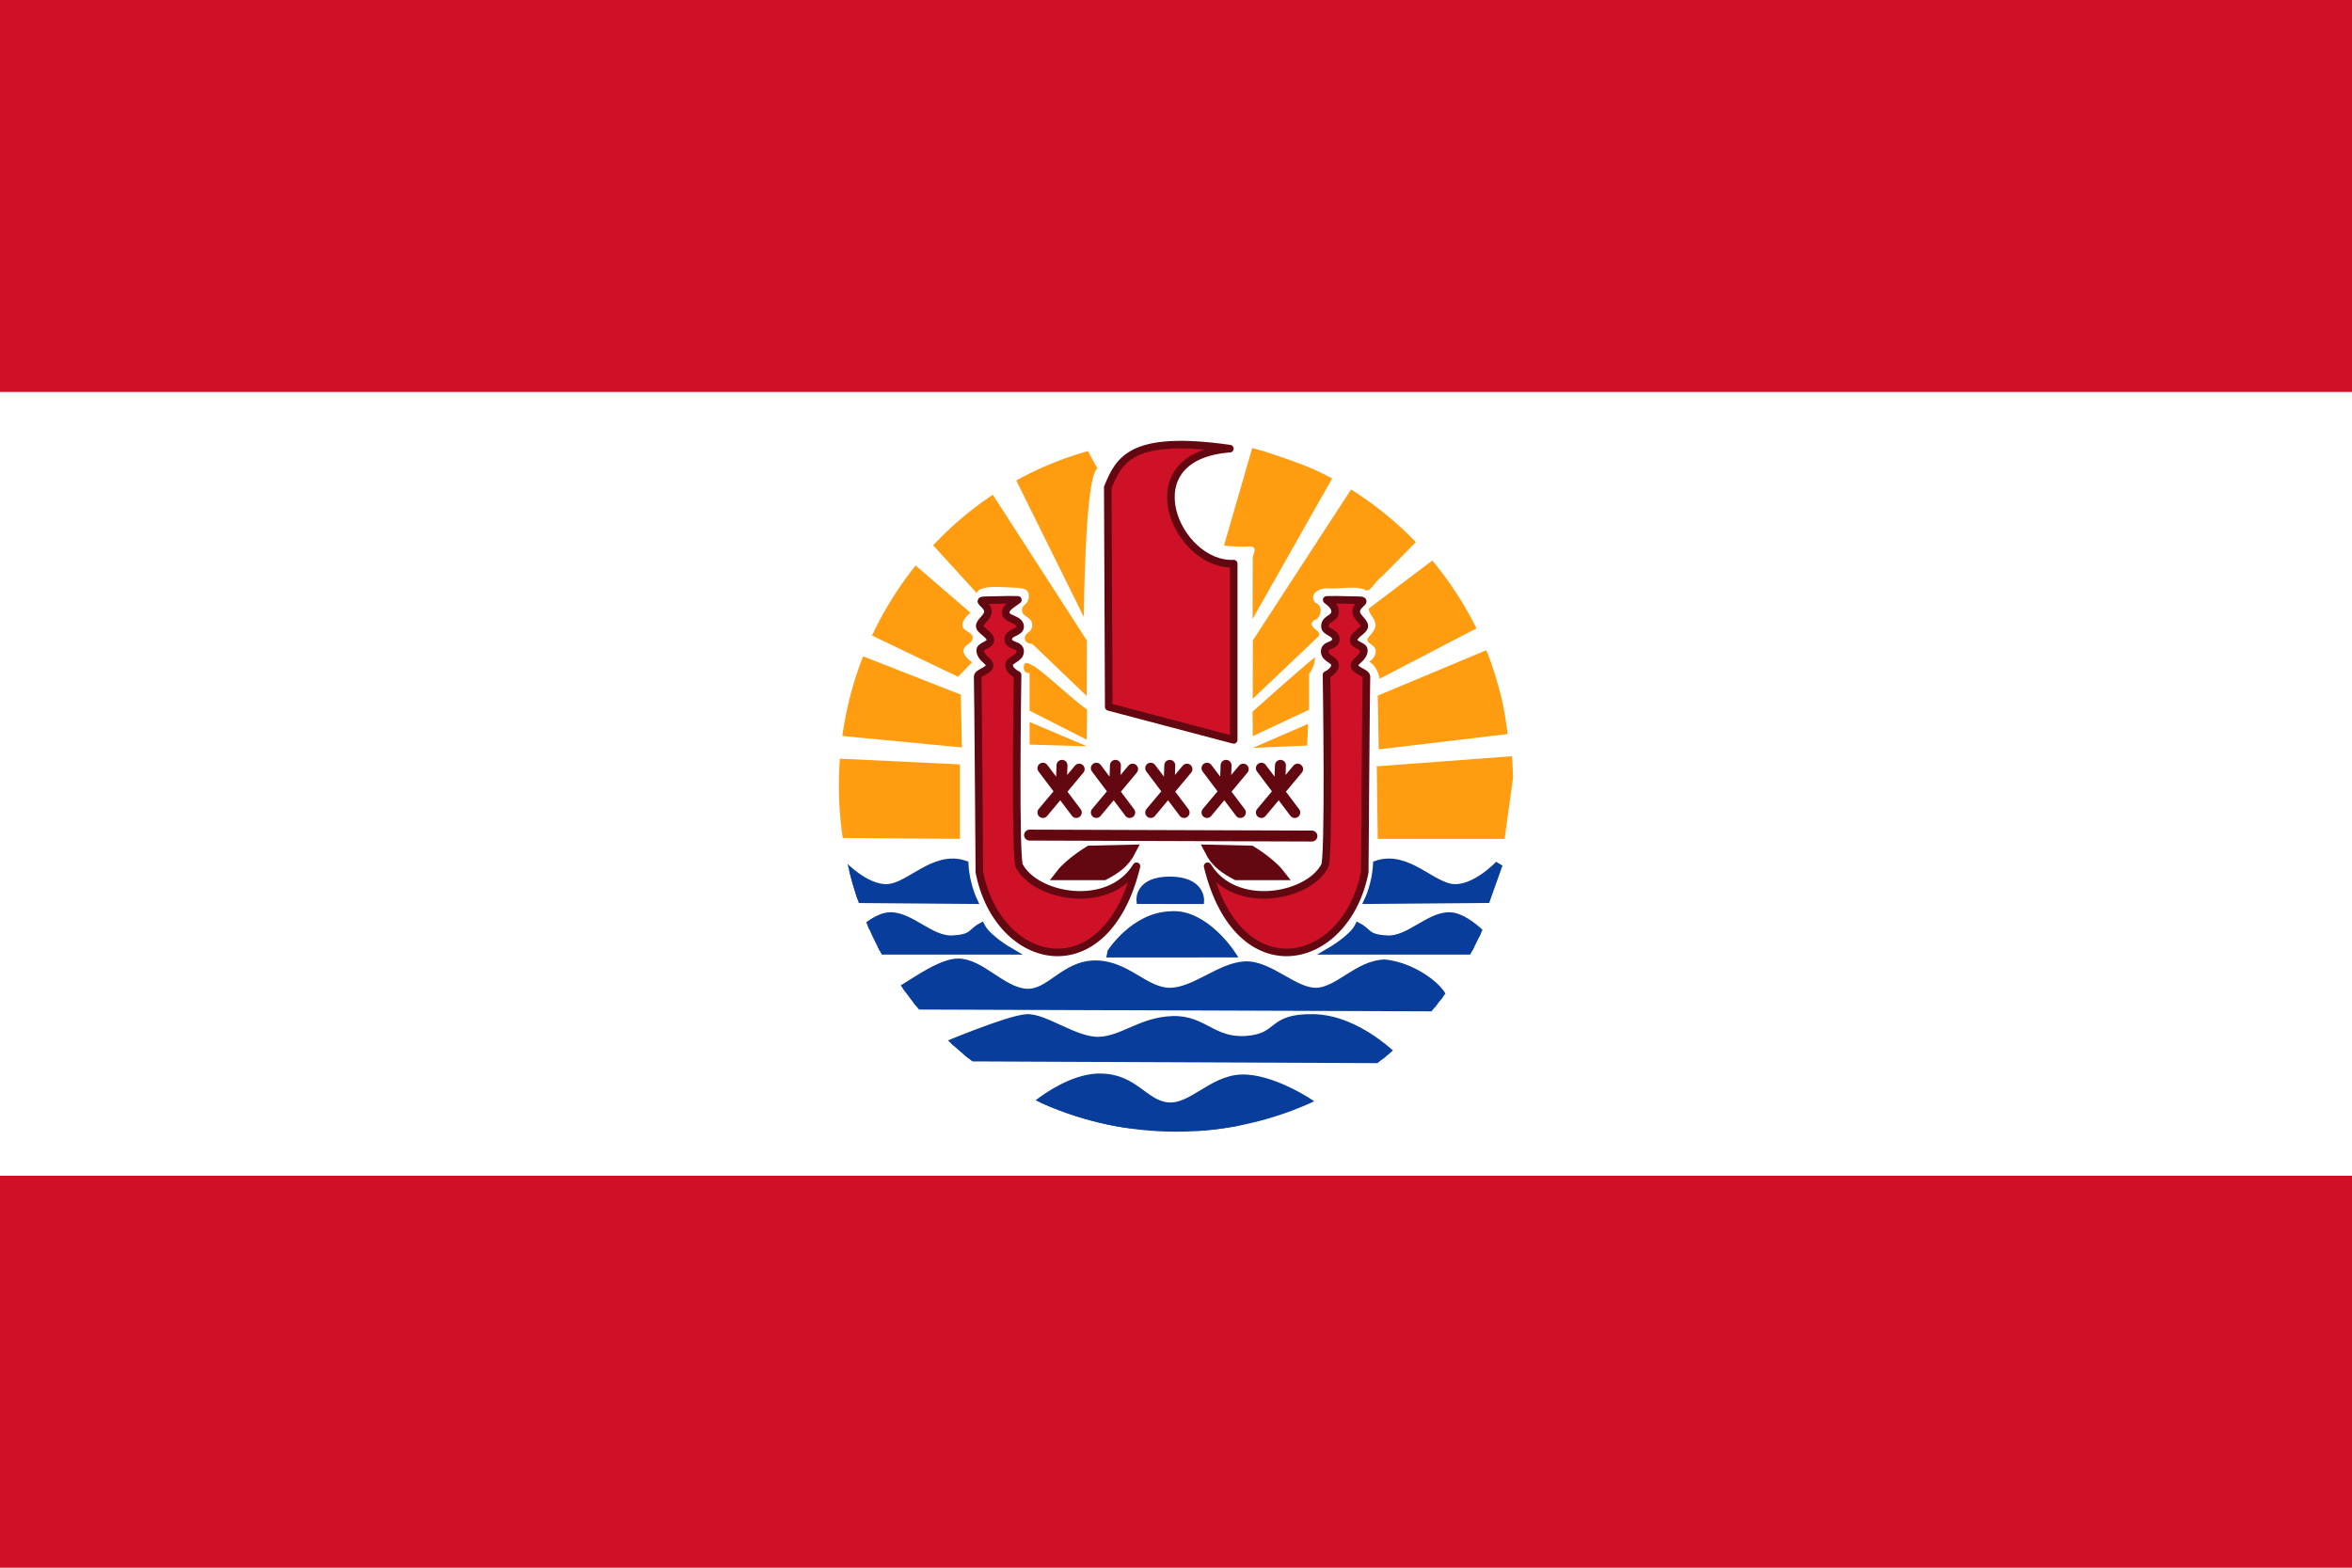
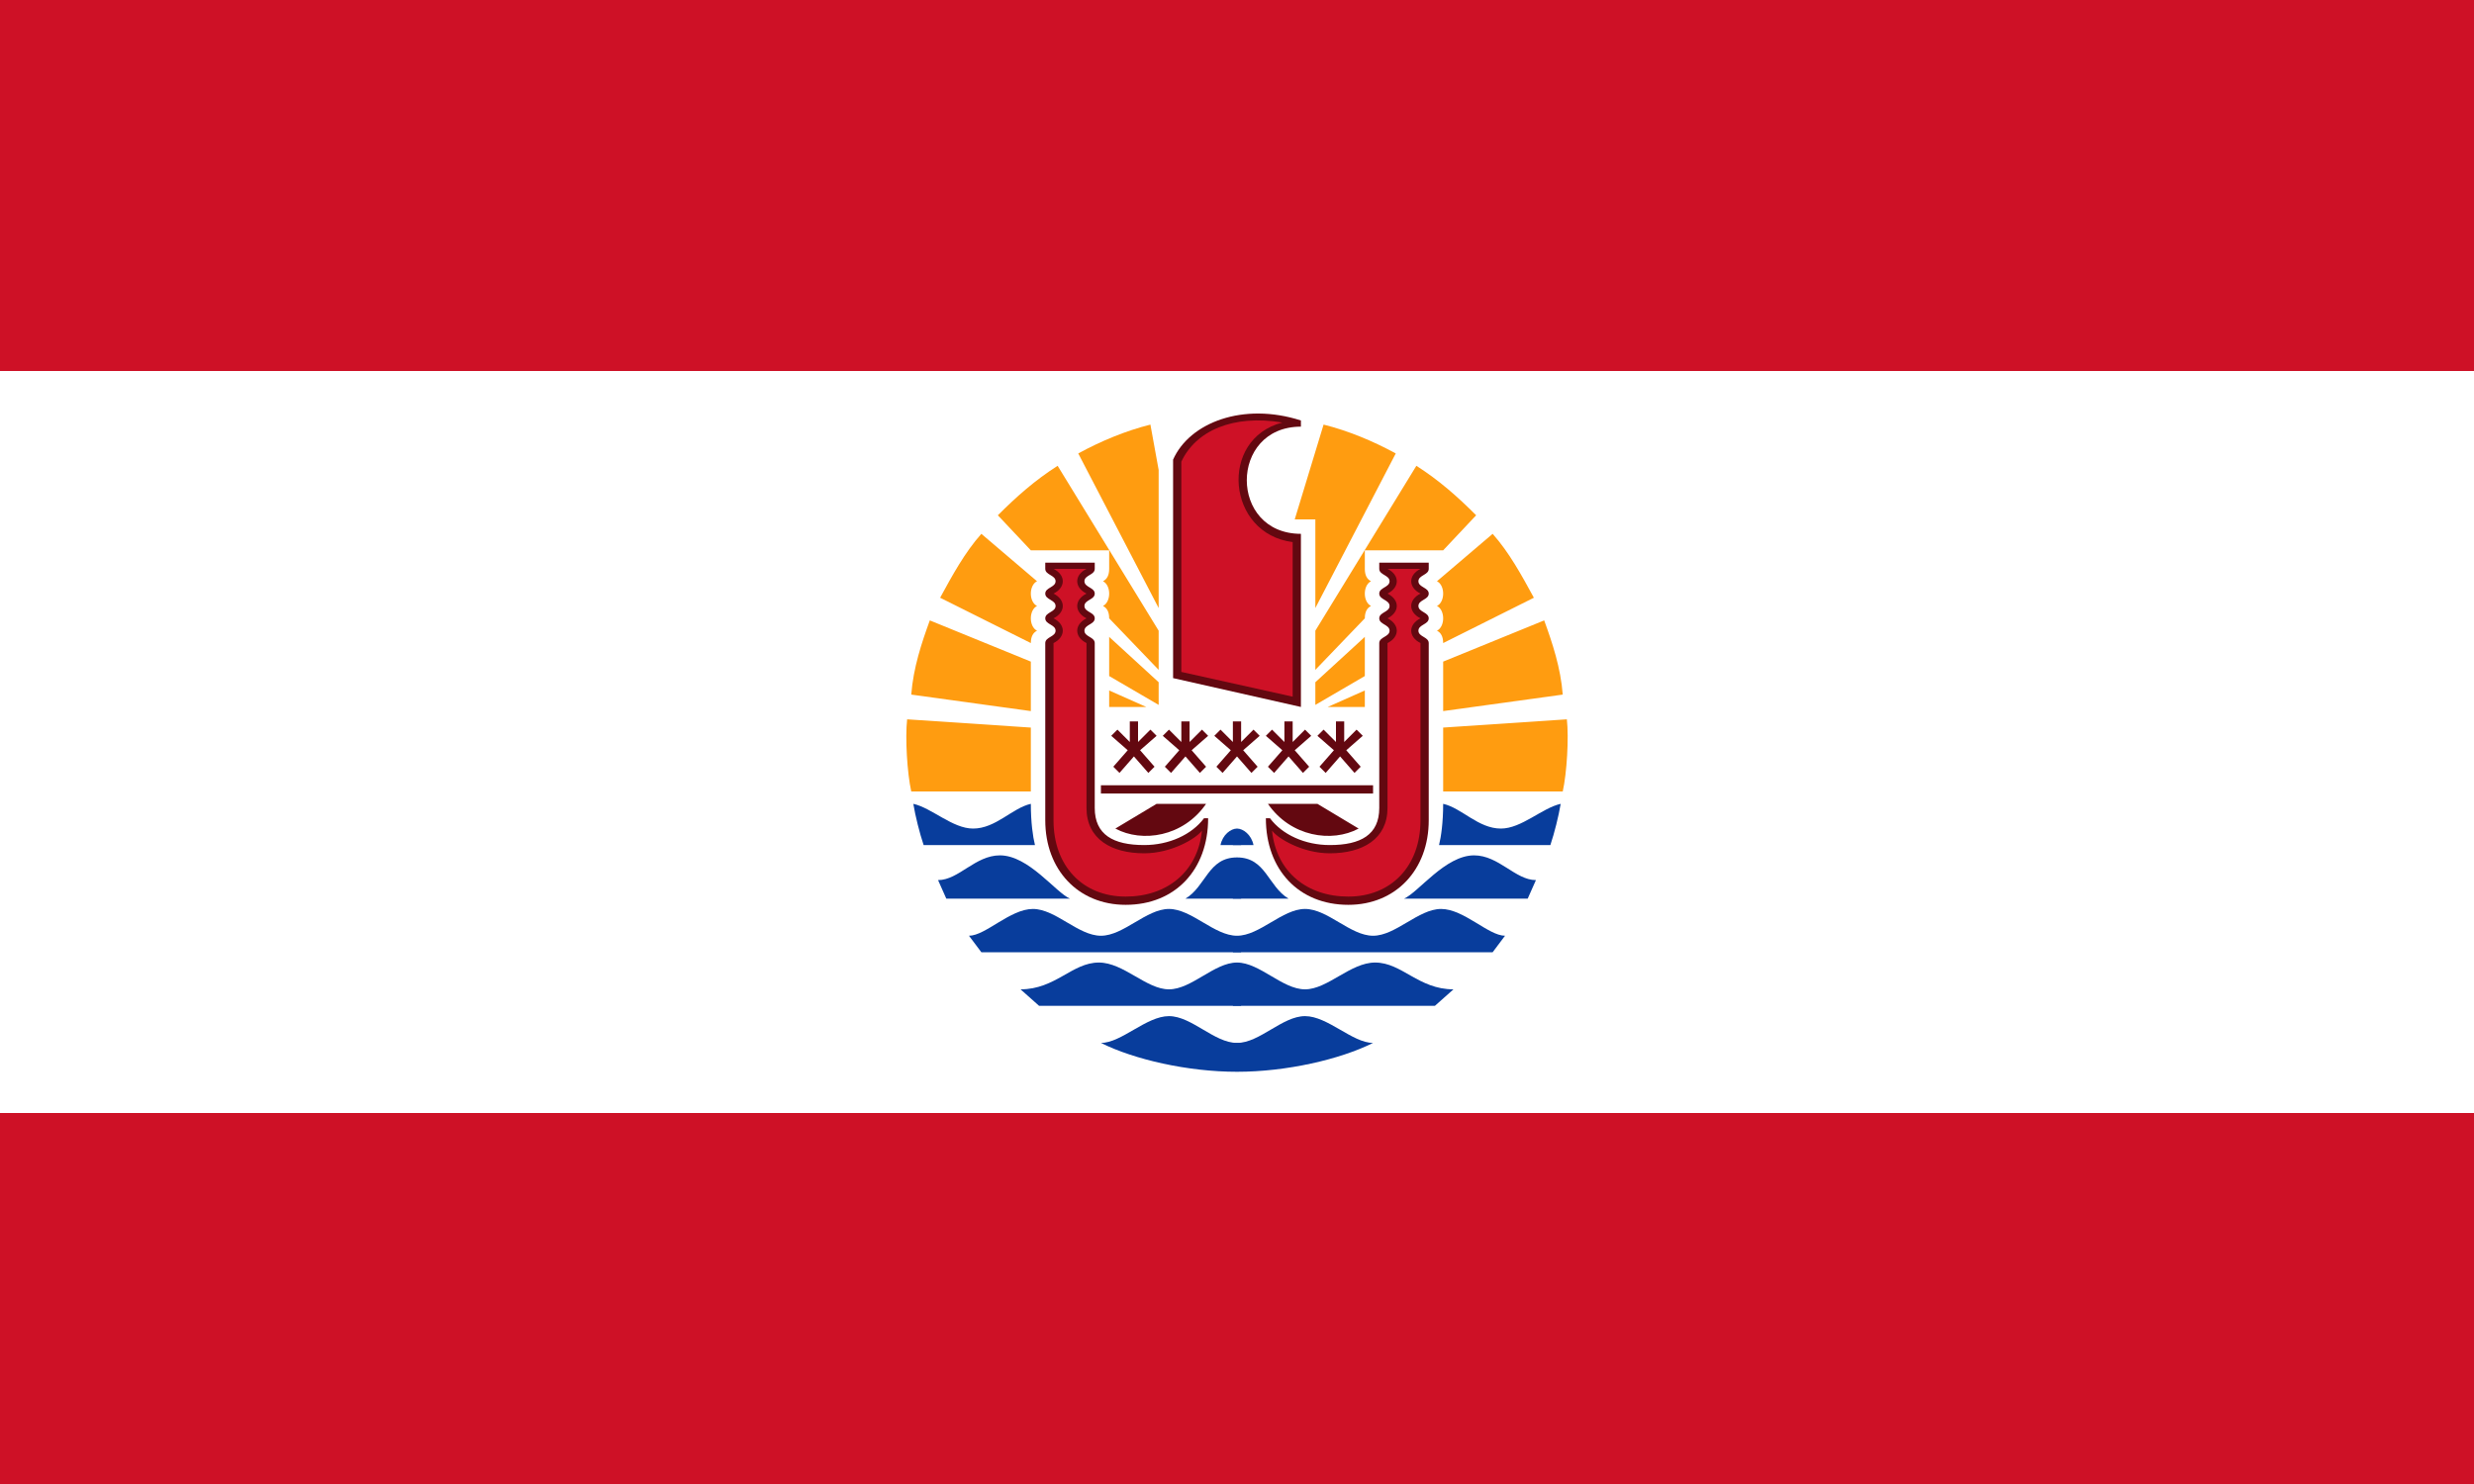
- <svg xmlns="http://www.w3.org/2000/svg" xmlns:xlink="http://www.w3.org/1999/xlink" width="600" height="400">
-   <clipPath id="a">
-     <ellipse cx="300" cy="201" rx="85.849" ry="88.189" />
-   </clipPath>
-   <path fill="#ce1126" d="M0 0h600v400H0z" />
-   <path fill="#fff" d="M0 100h600v200H0z" />
-   <g stroke-width=".998" clip-path="url(#a)" transform="matrix(1.00176 0 0 1.00176 -.528 -.947)">
-     <g fill="#ff9c10" stroke-width=".998">
-       <path d="M262.715 190.6v-5.762l14.575 6.182zM262.715 181.957v-9.602s-1.7.24-1.458-1.681c.08-4.001 10.667 7.303 16.093 10.984l-.12 7.682zM244.976 214.61v-18.966l-34.98-1.67 4.374 20.4zM245.461 191.32l-.242-13.443-31.822-12.484-.487 22.807zM244.491 173.323l3.573-3.686s-2.301-1.567-2.187-3.009c.043-1.458 2.314-1.68 2.358-3.262.041-1.458-2.573-1.633-2.601-3.092-.171-1.581 2.015-3.277 2.015-3.277l-22.591-19.446-5.588 23.769zM351.373 214.61l-.242-18.485 35.464-2.641-2.915 21.126zM384.47 187.91c-.408-3.001-.836-5.995-1.531-8.938a91.583 91.583 0 0 0-3.563-11.594c-.106-.278-.265-.534-.375-.812l-27.625 11.562.25 13.688zM365.59 143.47l-16.531 12.5c.027 1.196 1.22 2.116 1.548 3.26.763 1.607-.753 3.027-1.692 4.162-.76 1.047.879 1.58 1.424 2.199 1.2 1.232.154 3.162-1.124 3.879 1.54.92 2.318 2.645 2.656 4.344l24.75-12.875c-2.96-6.236-6.651-12.133-11.031-17.469zM333.405 190.84l.242-5.523-14.087 6.123zM319.49 182.199s13.116-11.703 15.91-13.864c0 2.4-1.518 4.26-1.518 4.26v9.124l-14.332 6.721zM234.54 135.87l14.718 16.14c.406-1.507 3.744-1.736 7.144-1.495 3.402.24 6.113-.226 6.113 2.175 0 2.4-1.726 2.06-1.726 3.74s2.586 1.54 2.586 3.699c0 2.16-1.875 1.72-1.885 3.393-.006 1.383 1.956 1.456 1.956 1.456l13.785 13.205.06-14.105-28.42-44.052zM257.28 119.19l19.25 38.906s.216-35.913 3.46-37.837l-5.406-9.834zM319.41 115.06l-7.188 24.844c2.241.267 4.504.339 6.756.214 2.025.174.448 2.072.556 3.195l-.03 15.278 20.312-35.875c-4.67-2.438-9.627-4.248-14.616-5.905a67.163 67.163 0 0 0-5.79-1.751zM344.69 125.44l-25.125 38.625-.031 14.875c5.594-5.322 11.217-10.617 16.794-15.957 1.058-1.499-3.36-2.233-1.152-4.059 2.001-.63 2.34-3.863.233-4.484-1.735-2.548 1.57-3.899 3.654-3.62 2.9.133 5.888-.631 8.725.174 1.561 1.493 3-2.255 4.532-3.099 3.03-3.047 6.063-6.092 9.058-9.173a80.56 80.56 0 0 0-16.688-13.282z" />
-     </g>
-     <g fill="#083d9c" stroke="#083d9c" stroke-width="1.929">
-       <path stroke-width="2.053" d="M279.88 275.41c-6.178.349-12.334 4.518-15.219 6.75 5.18 2.267 10.71 4.037 16.594 5.25 9.375 1.574 18.75 1.563 28.125 1.563 1.53-.193 3.045-.411 4.531-.657l19.75-6.656s-9.5-6.271-17.03-6c-7.532.271-12.616 7.638-18.689 7.094-6.072-.544-8.505-7.344-17.25-7.344-.273 0-.539-.015-.812 0z" />
-       <g stroke-width="1.929">
-         <path d="M356.24 270.79s-9.716-10.323-21.134-10.563c-11.417-.241-8.258 4.802-17.003 5.52-8.744.722-10.932-5.28-18.948-5.04-8.015.239-12.632 5.04-18.703 5.282-6.073.24-13.846-6.003-18.462-5.762-4.616.24-21.134 7.202-21.134 7.202l3.154 2.881zM229.68 257.1l138.46.481c2.186-3.12-6.802-10.563-15.06-11.284-6.804.24-11.66 6.962-17.247 7.203-5.587.24-11.902-6.963-18.219-6.721-6.315.24-12.874 6.721-19.19 6.721-6.315 0-10.931-6.963-18.946-6.963-8.016 0-11.66 7.682-17.733 7.203-6.074-.48-11.418-7.682-17.247-7.682-5.83 0-15.546 8.642-17.489 8.161-1.943-.48 2.671 2.881 2.671 2.881zM283.21 243.86l30.908-.018s-6.92-10.55-15.449-9.823c-9.502.246-15.459 9.84-15.459 9.841zM381.77 243.12h-42.294s5.474-3.197 6.966-6.147c2.736 1.475 1.99 2.95 7.464 3.196 5.473.246 10.697-6.146 15.923-5.9 5.224.245 11.941 8.851 11.941 8.851zM215.1 243.12h42.294s-5.474-3.197-6.966-6.147c-2.736 1.475-1.99 2.95-7.464 3.196-5.472.246-10.697-6.146-15.923-5.9-5.224.245-11.941 8.851-11.941 8.851zM248.381 230.22s-1.943-4.08-2.186-9.122c-7.775-2.64-14.09 5.761-19.676 6.001-5.586.24-11.415-6.001-11.415-6.001l3.156 8.882zM379.07 229.98l-30.122.24s1.944-4.08 2.186-9.122c7.775-2.64 14.09 5.761 19.677 6.001 5.587.24 11.416-6.001 11.416-6.001zM290.89 230.22l15.302.008s.244-5.049-7.773-5.049c-8.016 0-7.529 5.041-7.529 5.041z" />
-       </g>
-     </g>
-     <g stroke="#630810">
-       <g fill="#ce1126" stroke-linejoin="round" stroke-width="1.929">
-         <path d="m282.87 181 31.823 8.403v-44.895c-14.576.721-26.72-27.368-.972-29.288-25.263-3.601-28.179 2.881-31.093 9.843l.243 55.937zM289.94 221.58c-6.921 11.33-25.425 7.97-29.752.06-1.296-.363-.53-48.8-.53-48.8s-2.067-.93-2.163-2.42c-.094-1.504 2.812-1.64 2.812-3.565 0-1.924-2.968-1.17-3.027-3.106.012-1.852 3.168-1.597 3.027-3.308-.167-1.928-3.534-1.643-3.677-3.42-.11-1.413 2.408-2.644 3.108-3.28l-2.35-.033-5.3.107c-3.766.004.064.811.01 2.958-.035 1.403-1.91 2.336-2.078 3.556-.06 1.252 2.683 2.131 2.717 3.634.032 1.34-2.694 1.432-2.596 2.677.17 2.109 2.414 2.573 2.38 3.85-.034 1.274-3.02 1.76-3.028 2.778.104 1.968.432 49.807.432 49.807 4.759 24.37 32.228 30.57 40.015-1.495zM308.05 221.58c6.921 11.33 25.424 7.97 29.751.06 1.296-.363.53-48.8.53-48.8s2.068-.93 2.163-2.42c.094-1.504-2.63-1.64-2.63-3.565 0-1.924 2.787-1.17 2.845-3.106-.012-1.852-2.925-1.716-2.784-3.428.166-1.928 2.454-1.703 2.584-3.48.109-1.531-1.436-2.464-2.136-3.099l2.23-.034 5.299.107c3.766.004-.065.811-.01 2.958.035 1.403 1.91 2.336 2.078 3.556.059 1.252-2.684 2.131-2.718 3.634-.03 1.34 2.695 1.432 2.596 2.678-.17 2.108-2.414 2.572-2.38 3.848.034 1.275 3.021 1.761 3.028 2.779-.103 1.968-.431 49.807-.431 49.807-4.76 24.37-32.228 30.57-40.015-1.495z" />
-       </g>
-       <g fill="#630810" stroke-linecap="round" stroke-width="2.787">
-         <path d="M281.66 223.73c2.672-1.442 5.101-2.88 6.802-6.243l-10.446.24s-4.856 2.882-7.287 6.003zM315.42 223.73c-2.672-1.442-5.1-2.88-6.801-6.243l10.445.24s4.857 2.882 7.286 6.003zM262.71 213.65l71.903.24" />
-         <g id="b">
-           <path d="m266.11 196.61 8.502 11.284M266.11 207.89l9.232-11.043M270.97 195.88l-.243 6.962" />
-         </g>
-         <use xlink:href="#b" width="100%" height="100%" x="13.604" />
-         <use xlink:href="#b" width="100%" height="100%" x="27.45" />
-         <use xlink:href="#b" width="100%" height="100%" x="41.782" />
-         <use xlink:href="#b" width="100%" height="100%" x="55.628" />
-       </g>
-     </g>
+ <svg xmlns="http://www.w3.org/2000/svg" xmlns:xlink="http://www.w3.org/1999/xlink" width="1200" height="720" fill="#630810">
+   <path fill="#ce1126" d="m0 0h1200v720H0V0Z" />
+   <path fill="#fff" d="m0 180h1200v360H0V180Z" />
+   <path fill="#ff9c10" d="M562 325v-19l-49-80c-11 7-20 15-29 24l16 17h38v9c0 3-1 5-3 6c4 2 4 10 0 12c2 1 3 3 3 6ZM442 384h58v-31l-60-4c-1 9 0 26 2 35ZM500 345v-24l-49-20c-4 11-8 23-9 36ZM500 312c0-3 1-5 3-6c-4-2-4-10 0-12c-4-2-4-10 0-12l-27-23c-8 9-14 20-20 31ZM538 343h18l-18-8ZM562 342v-11l-24-22v1v18ZM562 295v-67l-4-22c-12 3-24 8-35 14ZM644 343h18v-8ZM638 342l24-14v-18v-1l-24 22ZM700 384h58c2-9 3-26 2-35l-60 4ZM638 325l24-25c0-3 1-5 3-6c-4-2-4-10 0-12c-2-1-3-3-3-6v-9h38l16-17c-9-9-18-17-29-24l-49 80ZM638 295l39-75c-11-6-23-11-35-14l-14 46h10ZM700 345l58-8c-1-13-5-25-9-36l-49 20ZM700 312l44-22c-6-11-12-22-20-31l-27 23c4 2 4 10 0 12c4 2 4 10 0 12c2 1 3 3 3 6Z" />
+   <path d="M534 385h132v-4h-132ZM631 343v-84c-35 0-35-52 0-52v-3c-28-9-54 1-62 19v106Z" />
+   <path fill="#ce1126" d="M627 338v-75c-32-4-36-50-5-58c-24-4-42 4-49 19v102Z" />
+   <path id="a" d="M593 375l7-8l7 8l3-3l-7-8l8-7l-3-3l-6 6v-10h-4v10l-6-6l-3 3l8 7l-7 8Z" />
+   <g id="b">
+     <path fill="#083d9c" d="M476 462h126l-2-8c-11 0-22-13-33-13s-22 13-33 13s-22-13-33-13s-23 13-31 13ZM459 436h60c-7-3-20-21-34-21c-12 0-20 12-30 12ZM448 410h54c-1-4-2-11-2-20c-9 2-17 12-28 12c-10 0-20-10-29-12c1 6 3 14 5 20ZM600 520l2-14h-2c-11 0-22-13-33-13s-23 13-33 13c16 8 42 14 66 14ZM504 488h98l-2-21c-11 0-22 13-33 13s-22-13-34-13c-13 0-21 13-38 13ZM575 436h27l-2-20c-14 0-15 14-25 20ZM592 410h10l-2-8c-3 0-7 3-8 8Z" />
+     <use xlink:href="#a" x="-25" />
+     <use xlink:href="#a" x="-50" />
+     <path d="M546 439c24 0 40-17 40-42h-2c-6 8-17 13-29 13c-15 0-24-5-24-18v-80c0-3-5-3-5-6s5-3 5-6s-5-3-5-6s5-3 5-6s-5-3-5-6s5-3 5-6v-3h-24v3c0 3 5 3 5 6s-5 3-5 6s5 3 5 6s-5 3-5 6s5 3 5 6s-5 3-5 6v86c0 24 16 41 39 41ZM561 390l-20 12c13 7 33 4 44-12Z" />
+     <path fill="#ce1126" d="M546 435c20 0 35-12 37-32c-3 4-15 11-28 11c-16 0-28-7-28-22v-80c-6-3-6-9 0-12c-6-3-6-9 0-12c-6-3-6-9 0-12h-16c6 3 6 9 0 12c6 3 6 9 0 12c6 3 6 9 0 12v86c0 22 14 37 35 37Z" />
  </g>
+   <use xlink:href="#b" transform="matrix(-1 0 0 1 1200 0)" />
</svg>
